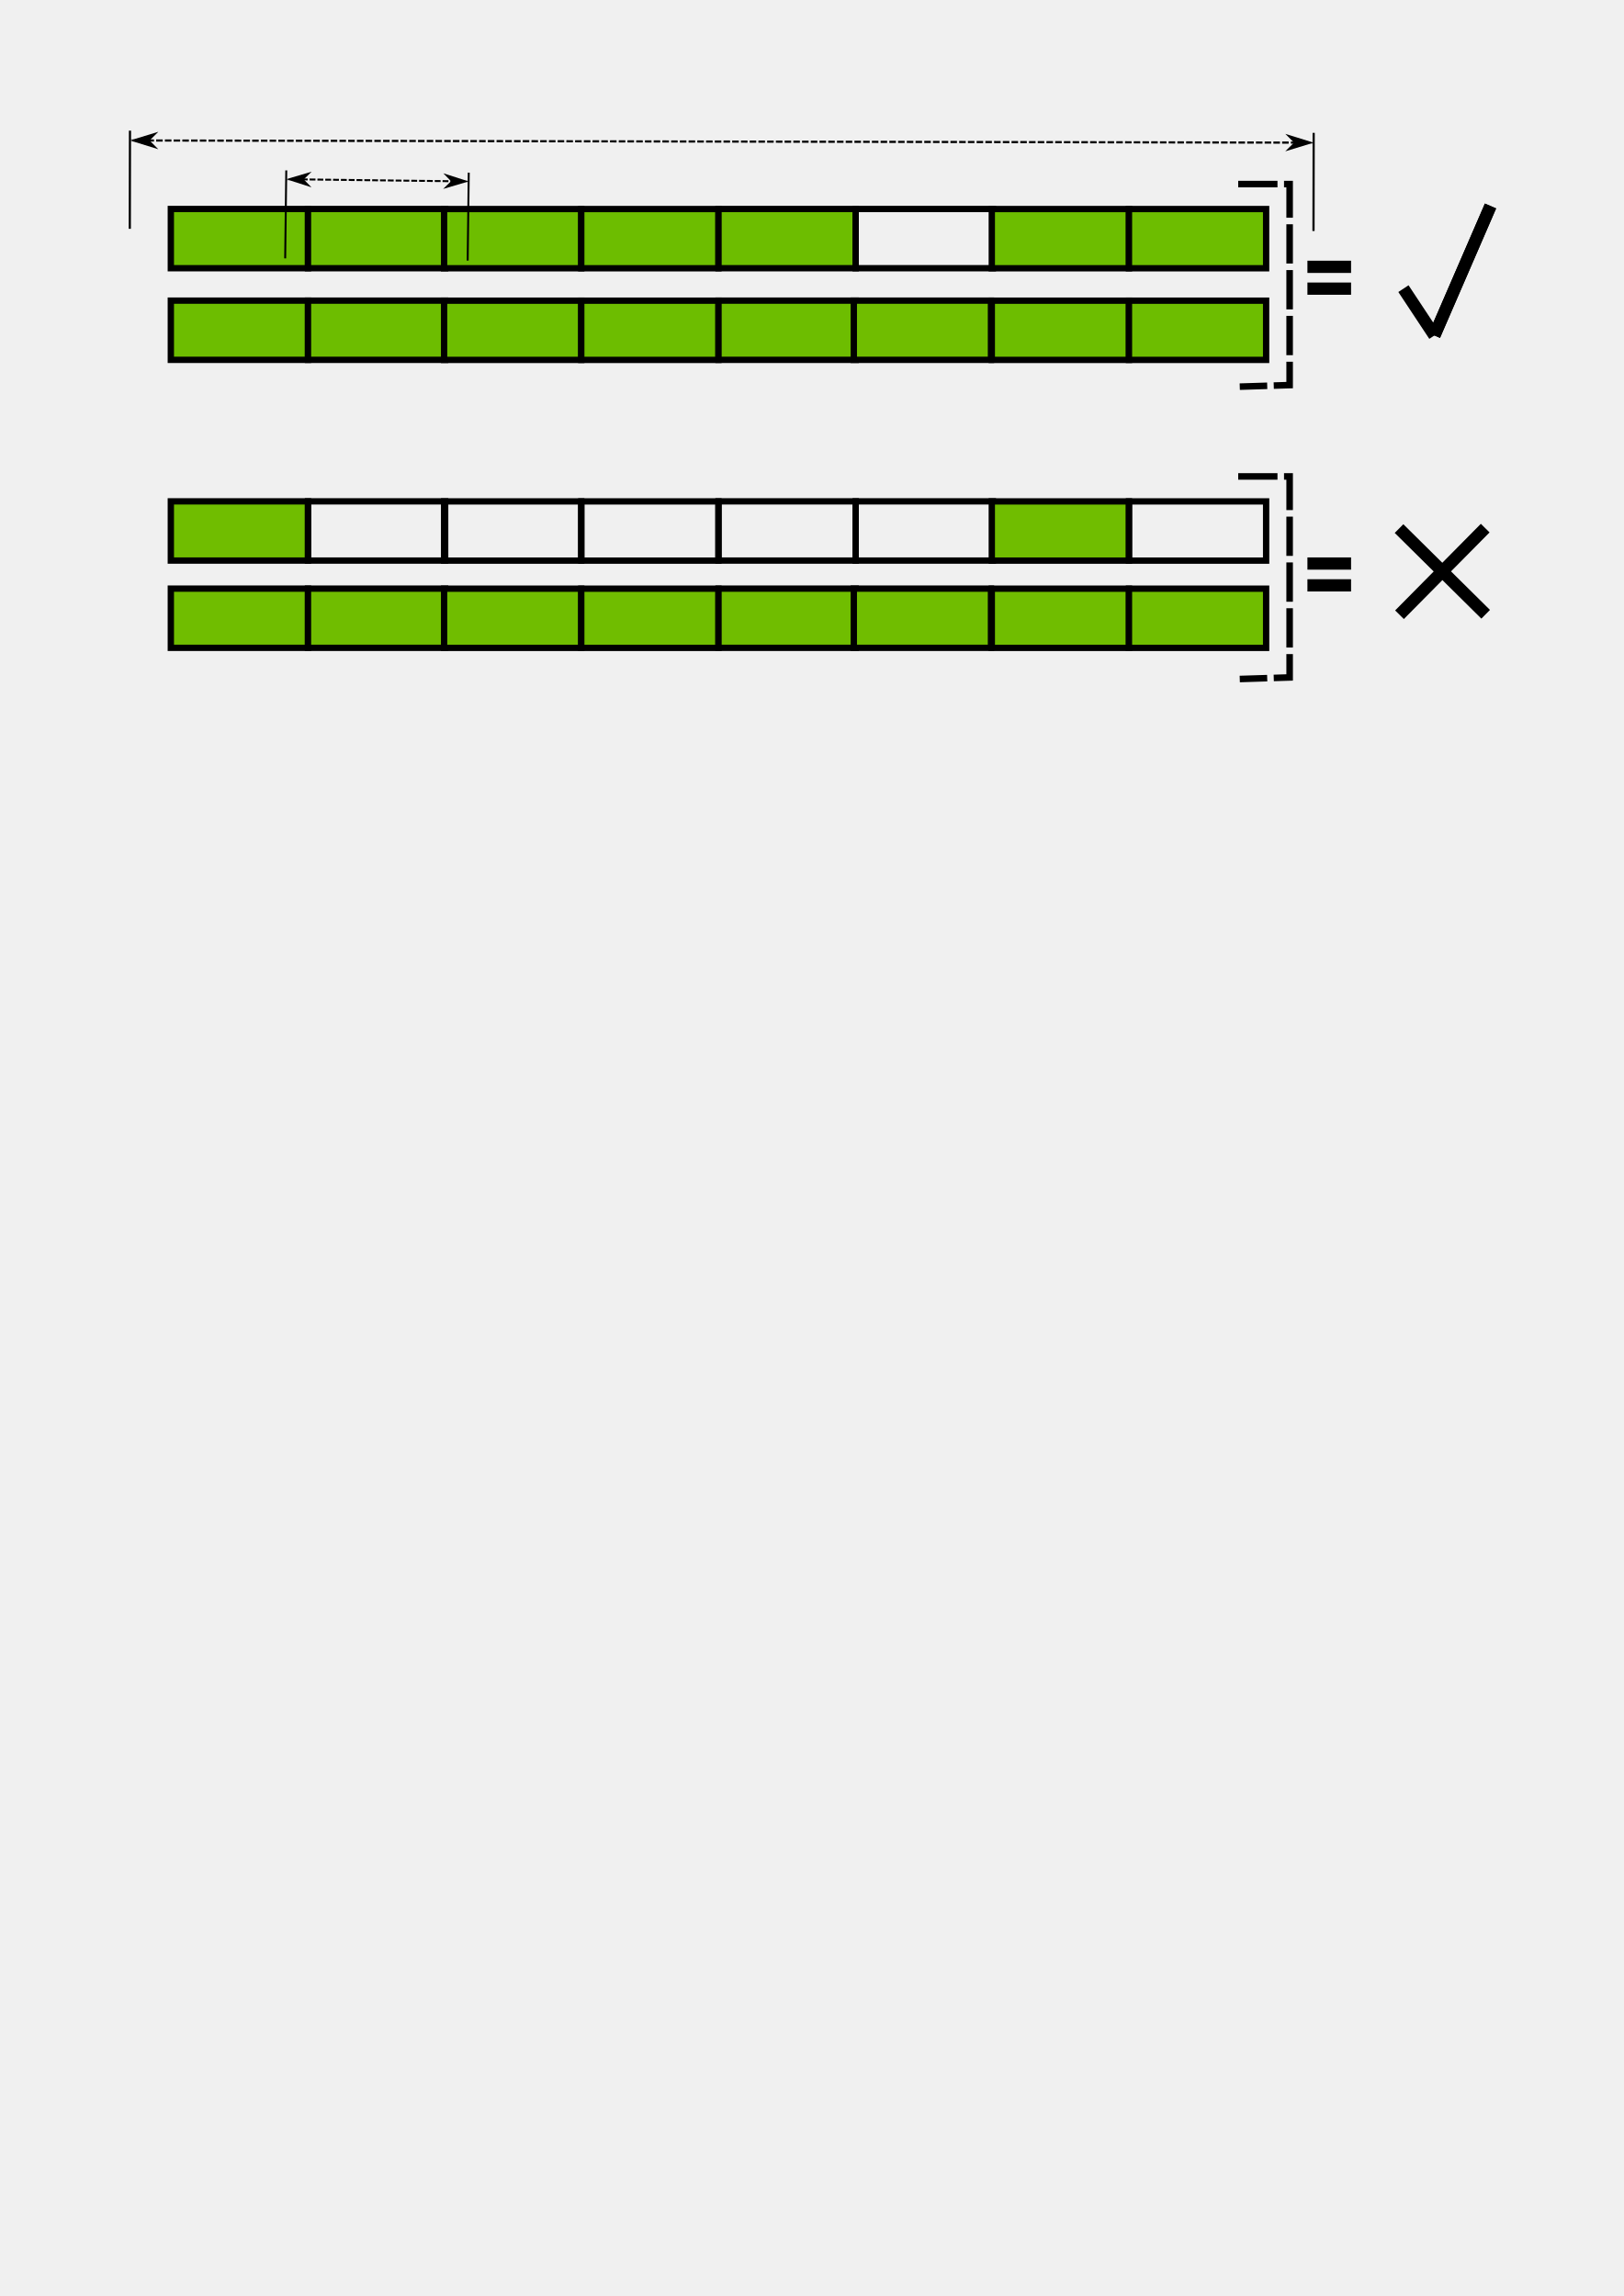
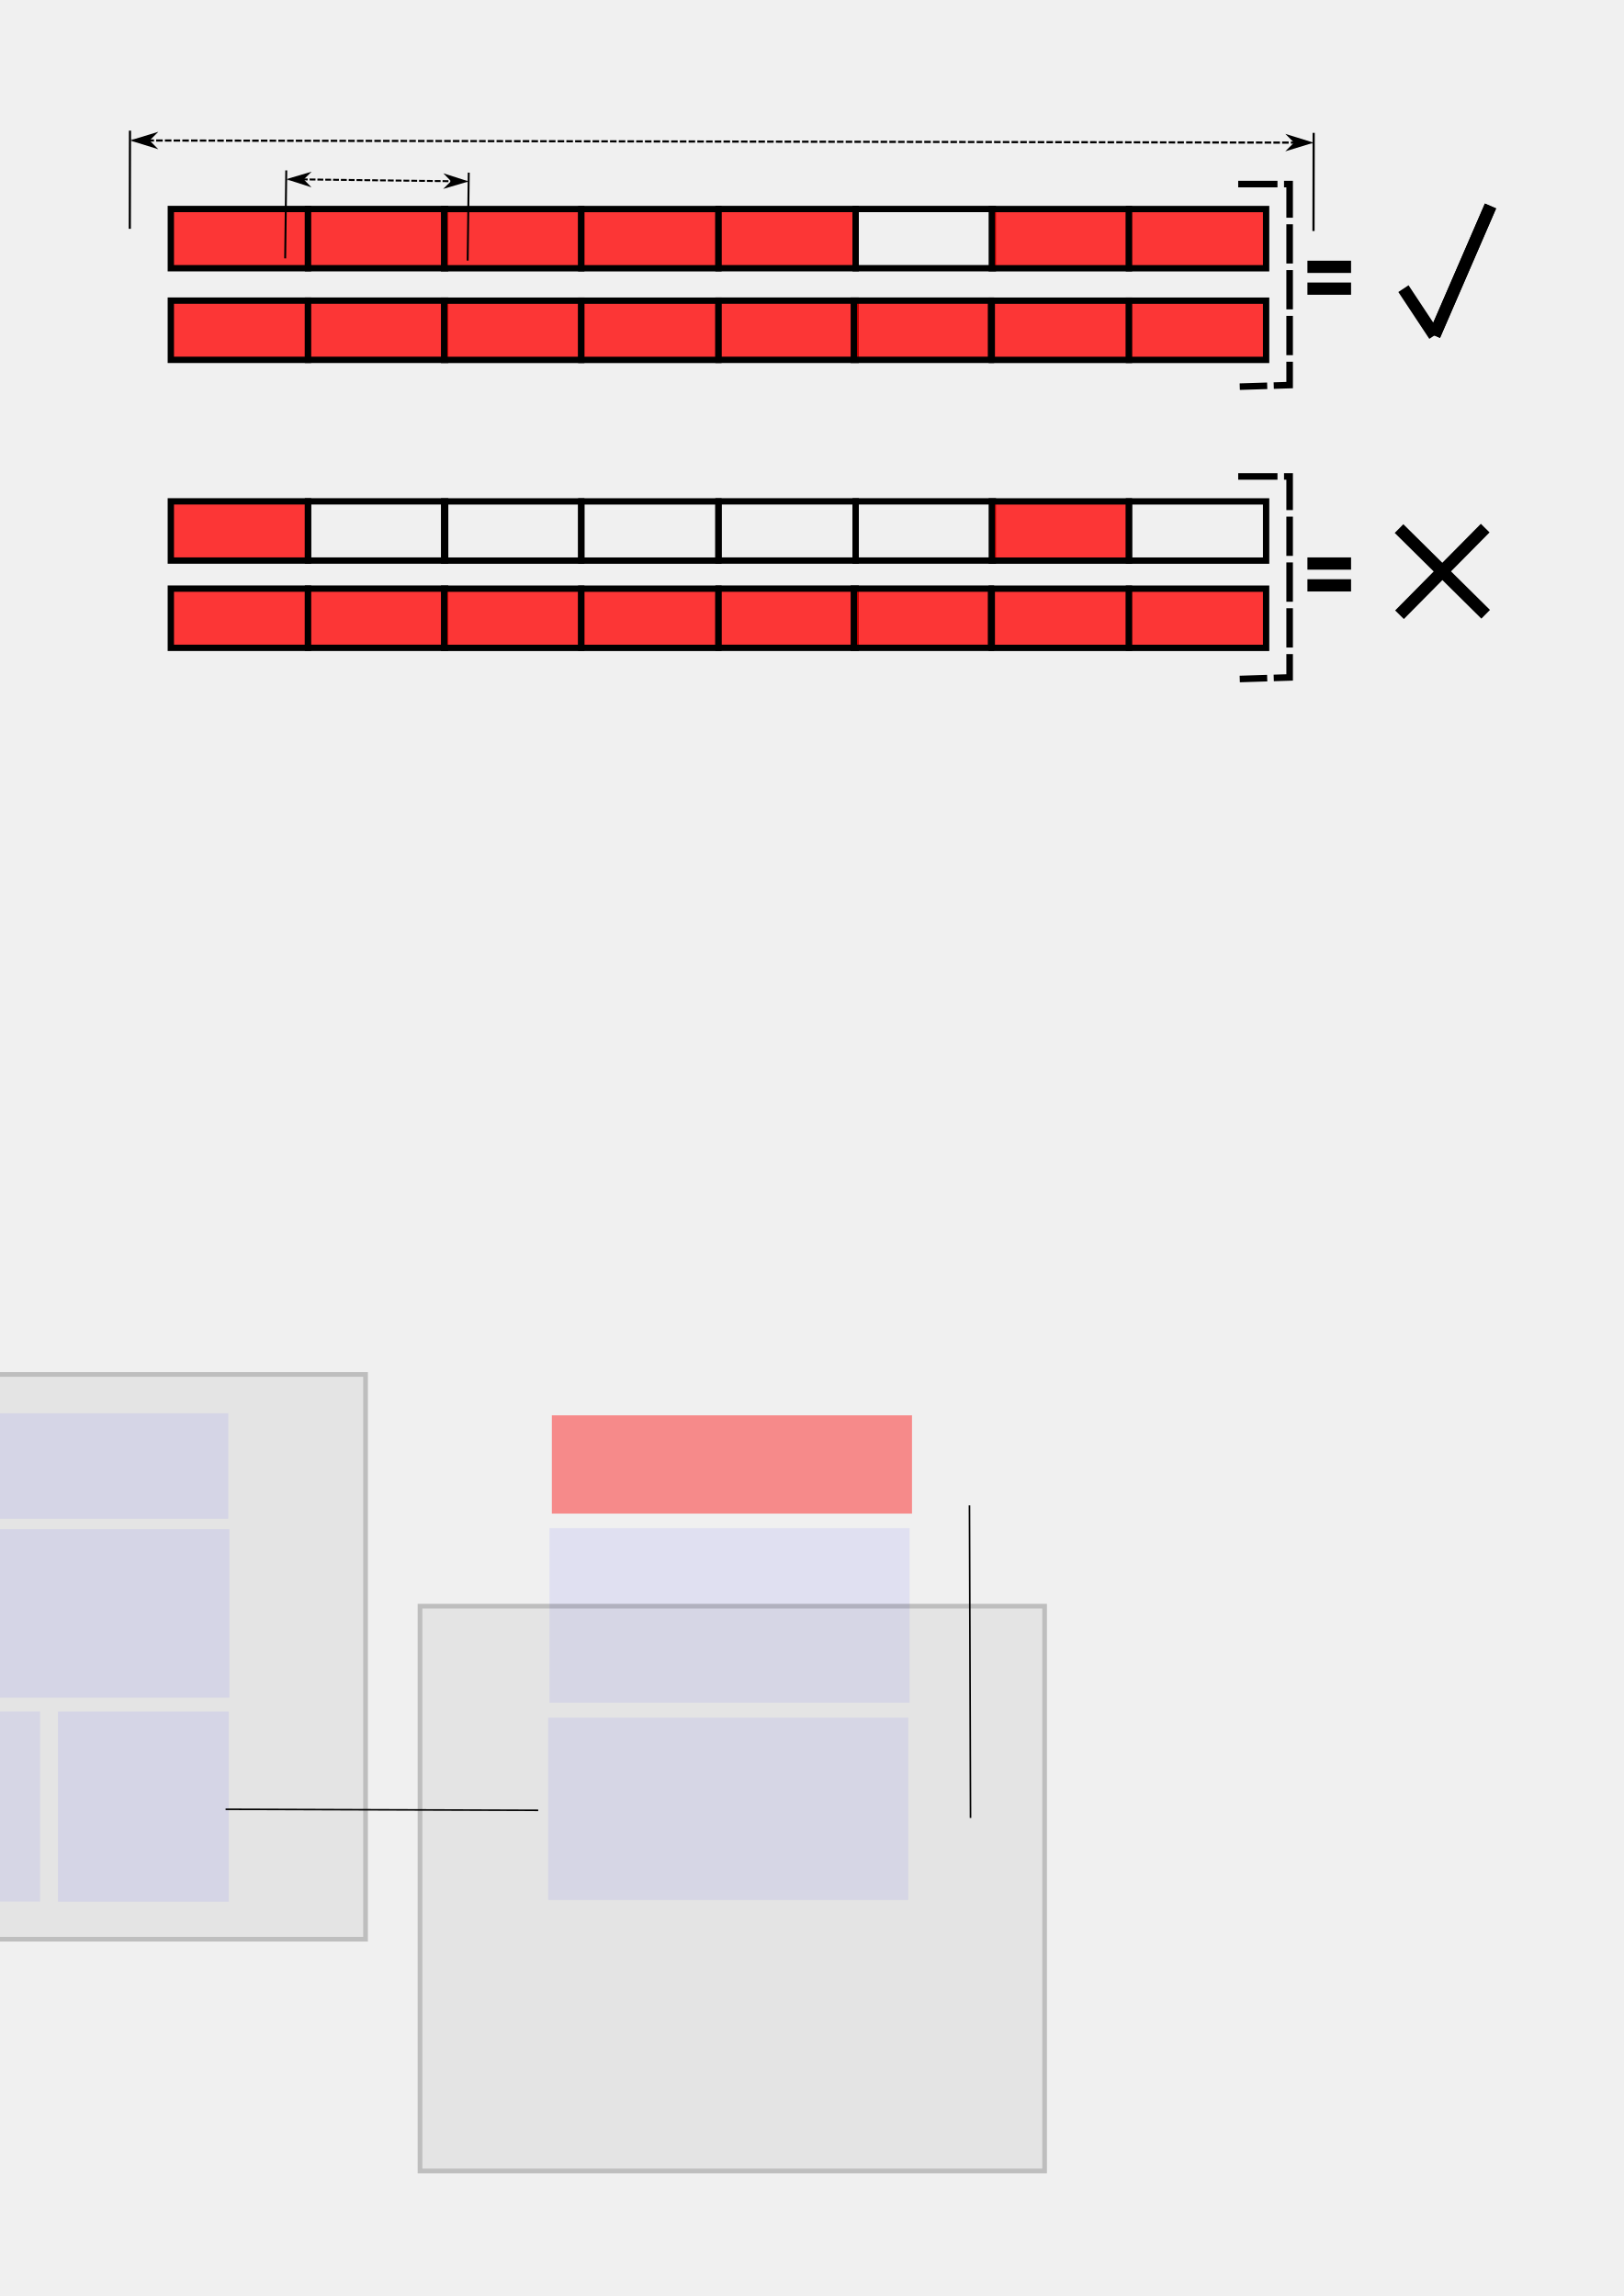
<svg xmlns="http://www.w3.org/2000/svg" xmlns:ns1="http://www.openswatchbook.org/uri/2009/osb" width="744.094" height="1052.362" id="svg2" version="1.1">
  <defs id="defs4">
    <marker style="overflow:visible" id="DistanceEnd" refX="0.0" refY="0.0" orient="auto">
      <g id="g2301">
        <path style="fill:none;stroke:#ffffff;stroke-width:1.15;stroke-linecap:square" d="M 0,0 L -2,0" id="path2316" />
        <path style="fill:#000000;fill-rule:evenodd;stroke:none" d="M 0,0 L -13,4 L -9,0 -13,-4 L 0,0 z " id="path2312" />
        <path style="fill:none;stroke:#000000;stroke-width:1;stroke-linecap:square" d="M 0,-4 L 0,40" id="path2314" />
      </g>
    </marker>
    <marker style="overflow:visible" id="DistanceStart" refX="0.0" refY="0.0" orient="auto">
      <g id="g2300">
        <path style="fill:none;stroke:#ffffff;stroke-width:1.15;stroke-linecap:square" d="M 0,0 L 2,0" id="path2306" />
        <path style="fill:#000000;fill-rule:evenodd;stroke:none" d="M 0,0 L 13,4 L 9,0 13,-4 L 0,0 z " id="path2302" />
        <path style="fill:none;stroke:#000000;stroke-width:1;stroke-linecap:square" d="M 0,-4 L 0,40" id="path2304" />
      </g>
    </marker>
    <linearGradient id="linearGradient3755" ns1:paint="solid">
      <stop style="stop-color:#1d8b00;stop-opacity:1;" offset="0" id="stop3757" />
    </linearGradient>
+     <marker orient="auto" refY="0" refX="0" id="Arrow1Lend-6-5-3-8-1" style="overflow:visible">
+       <path id="path3797-2-1-5-4-1" d="M 0,0 5,-5 -12.5,0 5,5 0,0 Z" style="fill-rule:evenodd;stroke:#000000;stroke-width:1pt" transform="matrix(-0.8,0,0,-0.8,-10,0)" />
+     </marker>
+     <marker orient="auto" refY="0" refX="0" id="Arrow1Lend-6-5-3-1" style="overflow:visible">
+       <path id="path3797-2-1-5-7" d="M 0,0 5,-5 -12.5,0 5,5 0,0 Z" style="fill-rule:evenodd;stroke:#000000;stroke-width:1pt" transform="matrix(-0.8,0,0,-0.8,-10,0)" />
+     </marker>
+     <marker orient="auto" refY="0" refX="0" id="Arrow1Lend-6-79" style="overflow:visible">
+       <path id="path3797-2-8" d="M 0,0 5,-5 -12.5,0 5,5 0,0 Z" style="fill-rule:evenodd;stroke:#000000;stroke-width:1pt" transform="matrix(-0.8,0,0,-0.8,-10,0)" />
+     </marker>
  </defs>
  <g id="layer1">
-     <rect style="fill:#6dbd00;fill-opacity:1;stroke:#000000;stroke-width:2.9;stroke-miterlimit:4;stroke-opacity:1;stroke-dasharray:none" id="rect3763" width="62.857" height="27.143" x="78.286" y="95.791" />
-     <rect y="95.791" x="141.143" height="27.143" width="62.857" id="rect3776" style="fill:#6dbd00;fill-opacity:1;stroke:#000000;stroke-width:2.9;stroke-miterlimit:4;stroke-opacity:1;stroke-dasharray:none" />
-     <rect style="fill:#6dbd00;fill-opacity:1;stroke:#000000;stroke-width:2.9;stroke-miterlimit:4;stroke-opacity:1;stroke-dasharray:none" id="rect3763-3" width="62.857" height="27.143" x="203.521" y="95.814" />
-     <rect y="95.814" x="266.378" height="27.143" width="62.857" id="rect3776-6" style="fill:#6dbd00;fill-opacity:1;stroke:#000000;stroke-width:2.9;stroke-miterlimit:4;stroke-opacity:1;stroke-dasharray:none" />
-     <rect y="95.791" x="329.276" height="27.143" width="62.857" id="rect3815" style="fill:#6dbd00;fill-opacity:1;stroke:#000000;stroke-width:2.9;stroke-miterlimit:4;stroke-opacity:1;stroke-dasharray:none" />
+     <rect style="fill:#ff0000;fill-opacity:0.776;stroke:#000000;stroke-width:2.9;stroke-miterlimit:4;stroke-opacity:1;stroke-dasharray:none" id="rect3763" width="62.857" height="27.143" x="78.286" y="95.791" />
+     <rect y="95.791" x="141.143" height="27.143" width="62.857" id="rect3776" style="fill:#ff0000;fill-opacity:0.776;stroke:#000000;stroke-width:2.9;stroke-miterlimit:4;stroke-opacity:1;stroke-dasharray:none" />
+     <rect style="fill:#ff0000;fill-opacity:0.776;stroke:#000000;stroke-width:2.9;stroke-miterlimit:4;stroke-opacity:1;stroke-dasharray:none" id="rect3763-3" width="62.857" height="27.143" x="203.521" y="95.814" />
+     <rect y="95.814" x="266.378" height="27.143" width="62.857" id="rect3776-6" style="fill:#ff0000;fill-opacity:0.776;stroke:#000000;stroke-width:2.9;stroke-miterlimit:4;stroke-opacity:1;stroke-dasharray:none" />
+     <rect y="95.791" x="329.276" height="27.143" width="62.857" id="rect3815" style="fill:#ff0000;fill-opacity:0.776;stroke:#000000;stroke-width:2.9;stroke-miterlimit:4;stroke-opacity:1;stroke-dasharray:none" />
    <rect style="fill:none;stroke:#000000;stroke-width:2.9;stroke-miterlimit:4;stroke-opacity:1;stroke-dasharray:none" id="rect3817" width="62.857" height="27.143" x="392.133" y="95.791" />
-     <rect y="95.814" x="454.511" height="27.143" width="62.857" id="rect3819" style="fill:#6dbd00;fill-opacity:1;stroke:#000000;stroke-width:2.9;stroke-miterlimit:4;stroke-opacity:1;stroke-dasharray:none" />
-     <rect style="fill:#6dbd00;fill-opacity:1;stroke:#000000;stroke-width:2.9;stroke-miterlimit:4;stroke-opacity:1;stroke-dasharray:none" id="rect3821" width="62.857" height="27.143" x="517.368" y="95.814" />
-     <rect y="229.791" x="78.286" height="27.143" width="62.857" id="rect3823" style="fill:#70bd00;fill-opacity:1;stroke:#000000;stroke-width:2.9;stroke-miterlimit:4;stroke-opacity:1;stroke-dasharray:none" />
+     <rect y="95.814" x="454.511" height="27.143" width="62.857" id="rect3819" style="fill:#ff0000;fill-opacity:0.776;stroke:#000000;stroke-width:2.9;stroke-miterlimit:4;stroke-opacity:1;stroke-dasharray:none" />
+     <rect style="fill:#ff0000;fill-opacity:0.776;stroke:#000000;stroke-width:2.9;stroke-miterlimit:4;stroke-opacity:1;stroke-dasharray:none" id="rect3821" width="62.857" height="27.143" x="517.368" y="95.814" />
+     <rect y="229.791" x="78.286" height="27.143" width="62.857" id="rect3823" style="fill:#ff0000;fill-opacity:0.776;stroke:#000000;stroke-width:2.9;stroke-miterlimit:4;stroke-opacity:1;stroke-dasharray:none" />
    <rect style="fill:none;stroke:#000000;stroke-width:2.9;stroke-miterlimit:4;stroke-opacity:1;stroke-dasharray:none" id="rect3825" width="62.857" height="27.143" x="141.143" y="229.791" />
    <rect y="229.814" x="203.521" height="27.143" width="62.857" id="rect3827" style="fill:none;stroke:#000000;stroke-width:2.9;stroke-miterlimit:4;stroke-opacity:1;stroke-dasharray:none" />
    <rect style="fill:none;stroke:#000000;stroke-width:2.9;stroke-miterlimit:4;stroke-opacity:1;stroke-dasharray:none" id="rect3829" width="62.857" height="27.143" x="266.378" y="229.814" />
    <rect style="fill:none;stroke:#000000;stroke-width:2.9;stroke-miterlimit:4;stroke-opacity:1;stroke-dasharray:none" id="rect3831" width="62.857" height="27.143" x="329.276" y="229.791" />
    <rect y="229.791" x="392.133" height="27.143" width="62.857" id="rect3833" style="fill:none;stroke:#000000;stroke-width:2.9;stroke-miterlimit:4;stroke-opacity:1;stroke-dasharray:none" />
-     <rect style="fill:#70bd00;fill-opacity:1;stroke:#000000;stroke-width:2.9;stroke-miterlimit:4;stroke-opacity:1;stroke-dasharray:none" id="rect3835" width="62.857" height="27.143" x="454.511" y="229.814" />
+     <rect style="fill:#ff0000;fill-opacity:0.776;stroke:#000000;stroke-width:2.9;stroke-miterlimit:4;stroke-opacity:1;stroke-dasharray:none" id="rect3835" width="62.857" height="27.143" x="454.511" y="229.814" />
    <rect y="229.814" x="517.368" height="27.143" width="62.857" id="rect3837" style="fill:none;stroke:#000000;stroke-width:2.9;stroke-miterlimit:4;stroke-opacity:1;stroke-dasharray:none" />
    <path style="fill:none;stroke:#000000;stroke-width:1;stroke-linecap:butt;stroke-linejoin:miter;stroke-miterlimit:4;stroke-opacity:1;stroke-dasharray:3, 1;stroke-dashoffset:0;marker-start:url(#DistanceStart);marker-end:url(#DistanceEnd)" d="m 59.558,64.377 542.452,1.01" id="path3843" />
    <flowRoot xml:space="preserve" id="flowRoot4490" style="font-size:13px;font-style:normal;font-weight:normal;line-height:125%;letter-spacing:0px;word-spacing:0px;fill:#000000;fill-opacity:1;stroke:none;font-family:Sans" transform="translate(62,-60)">
      <flowRegion id="flowRegion4492">
        <rect id="rect4494" width="35.355" height="19.193" x="254.558" y="106.859" />
      </flowRegion>
      <flowPara id="flowPara4496">4seg</flowPara>
    </flowRoot>
    <path id="path4498" d="m 131.134,82.129 83.633,1.027" style="fill:none;stroke:#000000;stroke-width:0.896;stroke-linecap:butt;stroke-linejoin:miter;stroke-miterlimit:4;stroke-opacity:1;stroke-dasharray:2.688, 0.896;stroke-dashoffset:0;marker-start:url(#DistanceStart);marker-end:url(#DistanceEnd)" />
    <flowRoot xml:space="preserve" id="flowRoot4500" style="font-size:13px;font-style:normal;font-weight:normal;line-height:125%;letter-spacing:0px;word-spacing:0px;fill:#000000;fill-opacity:1;stroke:none;font-family:Sans" transform="translate(26,-74)">
      <flowRegion id="flowRegion4502">
        <rect id="rect4504" width="37.376" height="16.162" x="128.289" y="140.194" />
      </flowRegion>
      <flowPara id="flowPara4506">20ms</flowPara>
    </flowRoot>
    <flowRoot xml:space="preserve" id="flowRoot4508" style="fill:black;stroke:none;stroke-opacity:1;stroke-width:1px;stroke-linejoin:miter;stroke-linecap:butt;fill-opacity:1;font-family:Sans;font-style:normal;font-weight:normal;font-size:13px;line-height:125%;letter-spacing:0px;word-spacing:0px">
      <flowRegion id="flowRegion4510">
        <rect id="rect4512" width="1.01" height="23.234" x="27.274" y="180.601" />
      </flowRegion>
      <flowPara id="flowPara4514" />
    </flowRoot>
    <flowRoot xml:space="preserve" id="flowRoot4516" style="font-size:13px;font-style:normal;font-weight:normal;line-height:125%;letter-spacing:0px;word-spacing:0px;fill:#000000;fill-opacity:1;stroke:none;font-family:Sans" transform="translate(26,-84)">
      <flowRegion id="flowRegion4518">
        <rect id="rect4520" width="28.284" height="27.274" x="9.091" y="183.631" />
      </flowRegion>
      <flowPara id="flowPara4522">(a)</flowPara>
    </flowRoot>
    <flowRoot transform="translate(26.12924,51.37221)" xml:space="preserve" id="flowRoot4516-7" style="font-size:13px;font-style:normal;font-weight:normal;line-height:125%;letter-spacing:0px;word-spacing:0px;fill:#000000;fill-opacity:1;stroke:none;font-family:Sans">
      <flowRegion id="flowRegion4518-5">
        <rect id="rect4520-3" width="28.284" height="27.274" x="9.091" y="183.631" />
      </flowRegion>
      <flowPara id="flowPara4522-5">(b)</flowPara>
    </flowRoot>
    <flowRoot xml:space="preserve" id="flowRoot3032" style="font-size:18px;font-style:normal;font-weight:bold;line-height:125%;letter-spacing:0px;word-spacing:0px;fill:#000000;fill-opacity:1;stroke:none;font-family:Sans;-inkscape-font-specification:Sans Bold" transform="translate(16,-2)">
      <flowRegion id="flowRegion3034">
        <rect id="rect3036" width="19.193" height="30.305" x="87.883" y="98.778" style="font-size:18px;font-weight:bold;-inkscape-font-specification:Sans Bold" />
      </flowRegion>
      <flowPara id="flowPara3038">1</flowPara>
    </flowRoot>
    <flowRoot transform="translate(78,-2)" style="font-size:18px;font-style:normal;font-weight:bold;line-height:125%;letter-spacing:0px;word-spacing:0px;fill:#000000;fill-opacity:1;stroke:none;font-family:Sans;-inkscape-font-specification:Sans Bold" id="flowRoot3054" xml:space="preserve">
      <flowRegion id="flowRegion3056">
        <rect style="font-size:18px;font-weight:bold;-inkscape-font-specification:Sans Bold" y="98.778" x="87.883" height="30.305" width="19.193" id="rect3058" />
      </flowRegion>
      <flowPara id="flowPara3060">1</flowPara>
    </flowRoot>
    <flowRoot xml:space="preserve" id="flowRoot3062" style="font-size:18px;font-style:normal;font-weight:bold;line-height:125%;letter-spacing:0px;word-spacing:0px;fill:#000000;fill-opacity:1;stroke:none;font-family:Sans;-inkscape-font-specification:Sans Bold" transform="translate(140,-2)">
      <flowRegion id="flowRegion3064">
        <rect id="rect3066" width="19.193" height="30.305" x="87.883" y="98.778" style="font-size:18px;font-weight:bold;-inkscape-font-specification:Sans Bold" />
      </flowRegion>
      <flowPara id="flowPara3068">1</flowPara>
    </flowRoot>
    <flowRoot transform="translate(202,-2)" style="font-size:18px;font-style:normal;font-weight:bold;line-height:125%;letter-spacing:0px;word-spacing:0px;fill:#000000;fill-opacity:1;stroke:none;font-family:Sans;-inkscape-font-specification:Sans Bold" id="flowRoot3070" xml:space="preserve">
      <flowRegion id="flowRegion3072">
        <rect style="font-size:18px;font-weight:bold;-inkscape-font-specification:Sans Bold" y="98.778" x="87.883" height="30.305" width="19.193" id="rect3074" />
      </flowRegion>
      <flowPara id="flowPara3076">1</flowPara>
    </flowRoot>
    <flowRoot xml:space="preserve" id="flowRoot3078" style="font-size:18px;font-style:normal;font-weight:bold;line-height:125%;letter-spacing:0px;word-spacing:0px;fill:#000000;fill-opacity:1;stroke:none;font-family:Sans;-inkscape-font-specification:Sans Bold" transform="translate(266,-2)">
      <flowRegion id="flowRegion3080">
        <rect id="rect3082" width="19.193" height="30.305" x="87.883" y="98.778" style="font-size:18px;font-weight:bold;-inkscape-font-specification:Sans Bold" />
      </flowRegion>
      <flowPara id="flowPara3084">1</flowPara>
    </flowRoot>
    <flowRoot transform="translate(392,-2)" style="font-size:18px;font-style:normal;font-weight:bold;line-height:125%;letter-spacing:0px;word-spacing:0px;fill:#000000;fill-opacity:1;stroke:none;font-family:Sans;-inkscape-font-specification:Sans Bold" id="flowRoot3086" xml:space="preserve">
      <flowRegion id="flowRegion3088">
        <rect style="font-size:18px;font-weight:bold;-inkscape-font-specification:Sans Bold" y="98.778" x="87.883" height="30.305" width="19.193" id="rect3090" />
      </flowRegion>
      <flowPara id="flowPara3092">1</flowPara>
    </flowRoot>
    <flowRoot xml:space="preserve" id="flowRoot3094" style="font-size:18px;font-style:normal;font-weight:bold;line-height:125%;letter-spacing:0px;word-spacing:0px;fill:#000000;fill-opacity:1;stroke:none;font-family:Sans;-inkscape-font-specification:Sans Bold" transform="translate(454,-2)">
      <flowRegion id="flowRegion3096">
        <rect id="rect3098" width="19.193" height="30.305" x="87.883" y="98.778" style="font-size:18px;font-weight:bold;-inkscape-font-specification:Sans Bold" />
      </flowRegion>
      <flowPara id="flowPara3100">1</flowPara>
    </flowRoot>
    <flowRoot transform="translate(392,132)" style="font-size:18px;font-style:normal;font-weight:bold;line-height:125%;letter-spacing:0px;word-spacing:0px;fill:#000000;fill-opacity:1;stroke:none;font-family:Sans;-inkscape-font-specification:Sans Bold" id="flowRoot3102" xml:space="preserve">
      <flowRegion id="flowRegion3104">
        <rect style="font-size:18px;font-weight:bold;-inkscape-font-specification:Sans Bold" y="98.778" x="87.883" height="30.305" width="19.193" id="rect3106" />
      </flowRegion>
      <flowPara id="flowPara3108">1</flowPara>
    </flowRoot>
    <flowRoot xml:space="preserve" id="flowRoot3110" style="font-size:18px;font-style:normal;font-weight:bold;line-height:125%;letter-spacing:0px;word-spacing:0px;fill:#000000;fill-opacity:1;stroke:none;font-family:Sans;-inkscape-font-specification:Sans Bold" transform="translate(16,132)">
      <flowRegion id="flowRegion3112">
        <rect id="rect3114" width="19.193" height="30.305" x="87.883" y="98.778" style="font-size:18px;font-weight:bold;-inkscape-font-specification:Sans Bold" />
      </flowRegion>
      <flowPara id="flowPara3116">1</flowPara>
    </flowRoot>
    <flowRoot transform="translate(78,132)" style="font-size:18px;font-style:normal;font-weight:bold;line-height:125%;letter-spacing:0px;word-spacing:0px;fill:#000000;fill-opacity:1;stroke:none;font-family:Sans;-inkscape-font-specification:Sans Bold" id="flowRoot3118" xml:space="preserve">
      <flowRegion id="flowRegion3120">
        <rect style="font-size:18px;font-weight:bold;-inkscape-font-specification:Sans Bold" y="98.778" x="87.883" height="30.305" width="19.193" id="rect3122" />
      </flowRegion>
      <flowPara id="flowPara3124">0</flowPara>
    </flowRoot>
    <flowRoot xml:space="preserve" id="flowRoot3126" style="font-size:18px;font-style:normal;font-weight:bold;line-height:125%;letter-spacing:0px;word-spacing:0px;fill:#000000;fill-opacity:1;stroke:none;font-family:Sans;-inkscape-font-specification:Sans Bold" transform="translate(140,132)">
      <flowRegion id="flowRegion3128">
        <rect id="rect3130" width="19.193" height="30.305" x="87.883" y="98.778" style="font-size:18px;font-weight:bold;-inkscape-font-specification:Sans Bold" />
      </flowRegion>
      <flowPara id="flowPara3132">0</flowPara>
    </flowRoot>
    <flowRoot transform="translate(202,132)" style="font-size:18px;font-style:normal;font-weight:bold;line-height:125%;letter-spacing:0px;word-spacing:0px;fill:#000000;fill-opacity:1;stroke:none;font-family:Sans;-inkscape-font-specification:Sans Bold" id="flowRoot3134" xml:space="preserve">
      <flowRegion id="flowRegion3136">
        <rect style="font-size:18px;font-weight:bold;-inkscape-font-specification:Sans Bold" y="98.778" x="87.883" height="30.305" width="19.193" id="rect3138" />
      </flowRegion>
      <flowPara id="flowPara3140">0</flowPara>
    </flowRoot>
    <flowRoot xml:space="preserve" id="flowRoot3142" style="font-size:18px;font-style:normal;font-weight:bold;line-height:125%;letter-spacing:0px;word-spacing:0px;fill:#000000;fill-opacity:1;stroke:none;font-family:Sans;-inkscape-font-specification:Sans Bold" transform="translate(266,132)">
      <flowRegion id="flowRegion3144">
        <rect id="rect3146" width="19.193" height="30.305" x="87.883" y="98.778" style="font-size:18px;font-weight:bold;-inkscape-font-specification:Sans Bold" />
      </flowRegion>
      <flowPara id="flowPara3148">0</flowPara>
    </flowRoot>
    <flowRoot transform="translate(330,132)" style="font-size:18px;font-style:normal;font-weight:bold;line-height:125%;letter-spacing:0px;word-spacing:0px;fill:#000000;fill-opacity:1;stroke:none;font-family:Sans;-inkscape-font-specification:Sans Bold" id="flowRoot3150" xml:space="preserve">
      <flowRegion id="flowRegion3152">
        <rect style="font-size:18px;font-weight:bold;-inkscape-font-specification:Sans Bold" y="98.778" x="87.883" height="30.305" width="19.193" id="rect3154" />
      </flowRegion>
      <flowPara id="flowPara3156">0</flowPara>
    </flowRoot>
    <flowRoot xml:space="preserve" id="flowRoot3158" style="font-size:18px;font-style:normal;font-weight:bold;line-height:125%;letter-spacing:0px;word-spacing:0px;fill:#000000;fill-opacity:1;stroke:none;font-family:Sans;-inkscape-font-specification:Sans Bold" transform="translate(330,-2)">
      <flowRegion id="flowRegion3160">
        <rect id="rect3162" width="19.193" height="30.305" x="87.883" y="98.778" style="font-size:18px;font-weight:bold;-inkscape-font-specification:Sans Bold" />
      </flowRegion>
      <flowPara id="flowPara3164">0</flowPara>
    </flowRoot>
    <flowRoot transform="translate(454,132)" style="font-size:18px;font-style:normal;font-weight:bold;line-height:125%;letter-spacing:0px;word-spacing:0px;fill:#000000;fill-opacity:1;stroke:none;font-family:Sans;-inkscape-font-specification:Sans Bold" id="flowRoot3166" xml:space="preserve">
      <flowRegion id="flowRegion3168">
        <rect style="font-size:18px;font-weight:bold;-inkscape-font-specification:Sans Bold" y="98.778" x="87.883" height="30.305" width="19.193" id="rect3170" />
      </flowRegion>
      <flowPara id="flowPara3172">0</flowPara>
    </flowRoot>
-     <rect y="137.791" x="78.286" height="27.143" width="62.857" id="rect3174" style="fill:#6dbd00;fill-opacity:1;stroke:#000000;stroke-width:2.9;stroke-miterlimit:4;stroke-opacity:1;stroke-dasharray:none" />
-     <rect style="fill:#6dbd00;fill-opacity:1;stroke:#000000;stroke-width:2.9;stroke-miterlimit:4;stroke-opacity:1;stroke-dasharray:none" id="rect3176" width="62.857" height="27.143" x="141.143" y="137.791" />
-     <rect y="137.814" x="203.521" height="27.143" width="62.857" id="rect3178" style="fill:#6dbd00;fill-opacity:1;stroke:#000000;stroke-width:2.9;stroke-miterlimit:4;stroke-opacity:1;stroke-dasharray:none" />
-     <rect style="fill:#6dbd00;fill-opacity:1;stroke:#000000;stroke-width:2.9;stroke-miterlimit:4;stroke-opacity:1;stroke-dasharray:none" id="rect3180" width="62.857" height="27.143" x="266.378" y="137.814" />
-     <rect style="fill:#6dbd00;fill-opacity:1;stroke:#000000;stroke-width:2.9;stroke-miterlimit:4;stroke-opacity:1;stroke-dasharray:none" id="rect3182" width="62.857" height="27.143" x="329.276" y="137.791" />
-     <rect style="fill:#6dbd00;fill-opacity:1;stroke:#000000;stroke-width:2.9;stroke-miterlimit:4;stroke-opacity:1;stroke-dasharray:none" id="rect3186" width="62.857" height="27.143" x="454.511" y="137.814" />
-     <rect y="137.814" x="517.368" height="27.143" width="62.857" id="rect3188" style="fill:#6dbd00;fill-opacity:1;stroke:#000000;stroke-width:2.9;stroke-miterlimit:4;stroke-opacity:1;stroke-dasharray:none" />
+     <rect y="137.791" x="78.286" height="27.143" width="62.857" id="rect3174" style="fill:#ff0000;fill-opacity:0.776;stroke:#000000;stroke-width:2.9;stroke-miterlimit:4;stroke-opacity:1;stroke-dasharray:none" />
+     <rect style="fill:#ff0000;fill-opacity:0.776;stroke:#000000;stroke-width:2.9;stroke-miterlimit:4;stroke-opacity:1;stroke-dasharray:none" id="rect3176" width="62.857" height="27.143" x="141.143" y="137.791" />
+     <rect y="137.814" x="203.521" height="27.143" width="62.857" id="rect3178" style="fill:#ff0000;fill-opacity:0.776;stroke:#000000;stroke-width:2.9;stroke-miterlimit:4;stroke-opacity:1;stroke-dasharray:none" />
+     <rect style="fill:#ff0000;fill-opacity:0.776;stroke:#000000;stroke-width:2.9;stroke-miterlimit:4;stroke-opacity:1;stroke-dasharray:none" id="rect3180" width="62.857" height="27.143" x="266.378" y="137.814" />
+     <rect style="fill:#ff0000;fill-opacity:0.776;stroke:#000000;stroke-width:2.9;stroke-miterlimit:4;stroke-opacity:1;stroke-dasharray:none" id="rect3182" width="62.857" height="27.143" x="329.276" y="137.791" />
+     <rect style="fill:#ff0000;fill-opacity:0.776;stroke:#000000;stroke-width:2.9;stroke-miterlimit:4;stroke-opacity:1;stroke-dasharray:none" id="rect3186" width="62.857" height="27.143" x="454.511" y="137.814" />
+     <rect y="137.814" x="517.368" height="27.143" width="62.857" id="rect3188" style="fill:#ff0000;fill-opacity:0.776;stroke:#000000;stroke-width:2.9;stroke-miterlimit:4;stroke-opacity:1;stroke-dasharray:none" />
    <flowRoot transform="translate(16,40)" style="font-size:18px;font-style:normal;font-weight:bold;line-height:125%;letter-spacing:0px;word-spacing:0px;fill:#000000;fill-opacity:1;stroke:none;font-family:Sans;-inkscape-font-specification:Sans Bold" id="flowRoot3190" xml:space="preserve">
      <flowRegion id="flowRegion3192">
        <rect style="font-size:18px;font-weight:bold;-inkscape-font-specification:Sans Bold" y="98.778" x="87.883" height="30.305" width="19.193" id="rect3194" />
      </flowRegion>
      <flowPara id="flowPara3196">1</flowPara>
    </flowRoot>
    <flowRoot xml:space="preserve" id="flowRoot3198" style="font-size:18px;font-style:normal;font-weight:bold;line-height:125%;letter-spacing:0px;word-spacing:0px;fill:#000000;fill-opacity:1;stroke:none;font-family:Sans;-inkscape-font-specification:Sans Bold" transform="translate(78,40)">
      <flowRegion id="flowRegion3200">
        <rect id="rect3202" width="19.193" height="30.305" x="87.883" y="98.778" style="font-size:18px;font-weight:bold;-inkscape-font-specification:Sans Bold" />
      </flowRegion>
      <flowPara id="flowPara3204">1</flowPara>
    </flowRoot>
    <flowRoot transform="translate(140,40)" style="font-size:18px;font-style:normal;font-weight:bold;line-height:125%;letter-spacing:0px;word-spacing:0px;fill:#000000;fill-opacity:1;stroke:none;font-family:Sans;-inkscape-font-specification:Sans Bold" id="flowRoot3206" xml:space="preserve">
      <flowRegion id="flowRegion3208">
        <rect style="font-size:18px;font-weight:bold;-inkscape-font-specification:Sans Bold" y="98.778" x="87.883" height="30.305" width="19.193" id="rect3210" />
      </flowRegion>
      <flowPara id="flowPara3212">1</flowPara>
    </flowRoot>
    <flowRoot xml:space="preserve" id="flowRoot3214" style="font-size:18px;font-style:normal;font-weight:bold;line-height:125%;letter-spacing:0px;word-spacing:0px;fill:#000000;fill-opacity:1;stroke:none;font-family:Sans;-inkscape-font-specification:Sans Bold" transform="translate(202,40)">
      <flowRegion id="flowRegion3216">
        <rect id="rect3218" width="19.193" height="30.305" x="87.883" y="98.778" style="font-size:18px;font-weight:bold;-inkscape-font-specification:Sans Bold" />
      </flowRegion>
      <flowPara id="flowPara3220">1</flowPara>
    </flowRoot>
    <flowRoot transform="translate(266,40)" style="font-size:18px;font-style:normal;font-weight:bold;line-height:125%;letter-spacing:0px;word-spacing:0px;fill:#000000;fill-opacity:1;stroke:none;font-family:Sans;-inkscape-font-specification:Sans Bold" id="flowRoot3222" xml:space="preserve">
      <flowRegion id="flowRegion3224">
        <rect style="font-size:18px;font-weight:bold;-inkscape-font-specification:Sans Bold" y="98.778" x="87.883" height="30.305" width="19.193" id="rect3226" />
      </flowRegion>
      <flowPara id="flowPara3228">1</flowPara>
    </flowRoot>
    <flowRoot xml:space="preserve" id="flowRoot3230" style="font-size:18px;font-style:normal;font-weight:bold;line-height:125%;letter-spacing:0px;word-spacing:0px;fill:#000000;fill-opacity:1;stroke:none;font-family:Sans;-inkscape-font-specification:Sans Bold" transform="translate(392,40)">
      <flowRegion id="flowRegion3232">
        <rect id="rect3234" width="19.193" height="30.305" x="87.883" y="98.778" style="font-size:18px;font-weight:bold;-inkscape-font-specification:Sans Bold" />
      </flowRegion>
      <flowPara id="flowPara3236">1</flowPara>
    </flowRoot>
    <flowRoot transform="translate(454,40)" style="font-size:18px;font-style:normal;font-weight:bold;line-height:125%;letter-spacing:0px;word-spacing:0px;fill:#000000;fill-opacity:1;stroke:none;font-family:Sans;-inkscape-font-specification:Sans Bold" id="flowRoot3238" xml:space="preserve">
      <flowRegion id="flowRegion3240">
        <rect style="font-size:18px;font-weight:bold;-inkscape-font-specification:Sans Bold" y="98.778" x="87.883" height="30.305" width="19.193" id="rect3242" />
      </flowRegion>
      <flowPara id="flowPara3244">1</flowPara>
    </flowRoot>
-     <rect y="137.791" x="391.276" height="27.143" width="62.857" id="rect3254" style="fill:#70bd00;fill-opacity:1;stroke:#000000;stroke-width:2.9;stroke-miterlimit:4;stroke-opacity:1;stroke-dasharray:none" />
+     <rect y="137.791" x="391.276" height="27.143" width="62.857" id="rect3254" style="fill:#ff0000;fill-opacity:0.776;stroke:#000000;stroke-width:2.9;stroke-miterlimit:4;stroke-opacity:1;stroke-dasharray:none" />
    <flowRoot xml:space="preserve" id="flowRoot3256" style="font-size:18px;font-style:normal;font-weight:bold;line-height:125%;letter-spacing:0px;word-spacing:0px;fill:#000000;fill-opacity:1;stroke:none;font-family:Sans;-inkscape-font-specification:Sans Bold" transform="translate(328,40)">
      <flowRegion id="flowRegion3258">
        <rect id="rect3260" width="19.193" height="30.305" x="87.883" y="98.778" style="font-size:18px;font-weight:bold;-inkscape-font-specification:Sans Bold" />
      </flowRegion>
      <flowPara id="flowPara3262">1</flowPara>
    </flowRoot>
-     <rect style="fill:#70bd00;fill-opacity:1;stroke:#000000;stroke-width:2.9;stroke-miterlimit:4;stroke-opacity:1;stroke-dasharray:none" id="rect3264" width="62.857" height="27.143" x="78.286" y="269.791" />
-     <rect y="269.791" x="141.143" height="27.143" width="62.857" id="rect3266" style="fill:#70bd00;fill-opacity:1;stroke:#000000;stroke-width:2.9;stroke-miterlimit:4;stroke-opacity:1;stroke-dasharray:none" />
-     <rect style="fill:#70bd00;fill-opacity:1;stroke:#000000;stroke-width:2.9;stroke-miterlimit:4;stroke-opacity:1;stroke-dasharray:none" id="rect3268" width="62.857" height="27.143" x="203.521" y="269.814" />
-     <rect y="269.814" x="266.378" height="27.143" width="62.857" id="rect3270" style="fill:#70bd00;fill-opacity:1;stroke:#000000;stroke-width:2.9;stroke-miterlimit:4;stroke-opacity:1;stroke-dasharray:none" />
-     <rect y="269.791" x="329.276" height="27.143" width="62.857" id="rect3272" style="fill:#70bd00;fill-opacity:1;stroke:#000000;stroke-width:2.9;stroke-miterlimit:4;stroke-opacity:1;stroke-dasharray:none" />
-     <rect y="269.814" x="454.511" height="27.143" width="62.857" id="rect3274" style="fill:#70bd00;fill-opacity:1;stroke:#000000;stroke-width:2.9;stroke-miterlimit:4;stroke-opacity:1;stroke-dasharray:none" />
-     <rect style="fill:#70bd00;fill-opacity:1;stroke:#000000;stroke-width:2.9;stroke-miterlimit:4;stroke-opacity:1;stroke-dasharray:none" id="rect3276" width="62.857" height="27.143" x="517.368" y="269.814" />
+     <rect style="fill:#ff0000;fill-opacity:0.776;stroke:#000000;stroke-width:2.9;stroke-miterlimit:4;stroke-opacity:1;stroke-dasharray:none" id="rect3264" width="62.857" height="27.143" x="78.286" y="269.791" />
+     <rect y="269.791" x="141.143" height="27.143" width="62.857" id="rect3266" style="fill:#ff0000;fill-opacity:0.776;stroke:#000000;stroke-width:2.9;stroke-miterlimit:4;stroke-opacity:1;stroke-dasharray:none" />
+     <rect style="fill:#ff0000;fill-opacity:0.776;stroke:#000000;stroke-width:2.9;stroke-miterlimit:4;stroke-opacity:1;stroke-dasharray:none" id="rect3268" width="62.857" height="27.143" x="203.521" y="269.814" />
+     <rect y="269.814" x="266.378" height="27.143" width="62.857" id="rect3270" style="fill:#ff0000;fill-opacity:0.776;stroke:#000000;stroke-width:2.9;stroke-miterlimit:4;stroke-opacity:1;stroke-dasharray:none" />
+     <rect y="269.791" x="329.276" height="27.143" width="62.857" id="rect3272" style="fill:#ff0000;fill-opacity:0.776;stroke:#000000;stroke-width:2.9;stroke-miterlimit:4;stroke-opacity:1;stroke-dasharray:none" />
+     <rect y="269.814" x="454.511" height="27.143" width="62.857" id="rect3274" style="fill:#ff0000;fill-opacity:0.776;stroke:#000000;stroke-width:2.9;stroke-miterlimit:4;stroke-opacity:1;stroke-dasharray:none" />
+     <rect style="fill:#ff0000;fill-opacity:0.776;stroke:#000000;stroke-width:2.9;stroke-miterlimit:4;stroke-opacity:1;stroke-dasharray:none;opacity:1" id="rect3276" width="62.857" height="27.143" x="517.368" y="269.814" />
    <flowRoot xml:space="preserve" id="flowRoot3278" style="font-size:18px;font-style:normal;font-weight:bold;line-height:125%;letter-spacing:0px;word-spacing:0px;fill:#000000;fill-opacity:1;stroke:none;font-family:Sans;-inkscape-font-specification:Sans Bold" transform="translate(16,172)">
      <flowRegion id="flowRegion3280">
        <rect id="rect3282" width="19.193" height="30.305" x="87.883" y="98.778" style="font-size:18px;font-weight:bold;-inkscape-font-specification:Sans Bold" />
      </flowRegion>
      <flowPara id="flowPara3284">1</flowPara>
    </flowRoot>
    <flowRoot transform="translate(78,172)" style="font-size:18px;font-style:normal;font-weight:bold;line-height:125%;letter-spacing:0px;word-spacing:0px;fill:#000000;fill-opacity:1;stroke:none;font-family:Sans;-inkscape-font-specification:Sans Bold" id="flowRoot3286" xml:space="preserve">
      <flowRegion id="flowRegion3288">
        <rect style="font-size:18px;font-weight:bold;-inkscape-font-specification:Sans Bold" y="98.778" x="87.883" height="30.305" width="19.193" id="rect3290" />
      </flowRegion>
      <flowPara id="flowPara3292">1</flowPara>
    </flowRoot>
    <flowRoot xml:space="preserve" id="flowRoot3294" style="font-size:18px;font-style:normal;font-weight:bold;line-height:125%;letter-spacing:0px;word-spacing:0px;fill:#000000;fill-opacity:1;stroke:none;font-family:Sans;-inkscape-font-specification:Sans Bold" transform="translate(140,172)">
      <flowRegion id="flowRegion3296">
        <rect id="rect3298" width="19.193" height="30.305" x="87.883" y="98.778" style="font-size:18px;font-weight:bold;-inkscape-font-specification:Sans Bold" />
      </flowRegion>
      <flowPara id="flowPara3300">1</flowPara>
    </flowRoot>
    <flowRoot transform="translate(202,172)" style="font-size:18px;font-style:normal;font-weight:bold;line-height:125%;letter-spacing:0px;word-spacing:0px;fill:#000000;fill-opacity:1;stroke:none;font-family:Sans;-inkscape-font-specification:Sans Bold" id="flowRoot3302" xml:space="preserve">
      <flowRegion id="flowRegion3304">
        <rect style="font-size:18px;font-weight:bold;-inkscape-font-specification:Sans Bold" y="98.778" x="87.883" height="30.305" width="19.193" id="rect3306" />
      </flowRegion>
      <flowPara id="flowPara3308">1</flowPara>
    </flowRoot>
    <flowRoot xml:space="preserve" id="flowRoot3310" style="font-size:18px;font-style:normal;font-weight:bold;line-height:125%;letter-spacing:0px;word-spacing:0px;fill:#000000;fill-opacity:1;stroke:none;font-family:Sans;-inkscape-font-specification:Sans Bold" transform="translate(266,172)">
      <flowRegion id="flowRegion3312">
        <rect id="rect3314" width="19.193" height="30.305" x="87.883" y="98.778" style="font-size:18px;font-weight:bold;-inkscape-font-specification:Sans Bold" />
      </flowRegion>
      <flowPara id="flowPara3316">1</flowPara>
    </flowRoot>
    <flowRoot transform="translate(392,172)" style="font-size:18px;font-style:normal;font-weight:bold;line-height:125%;letter-spacing:0px;word-spacing:0px;fill:#000000;fill-opacity:1;stroke:none;font-family:Sans;-inkscape-font-specification:Sans Bold" id="flowRoot3318" xml:space="preserve">
      <flowRegion id="flowRegion3320">
        <rect style="font-size:18px;font-weight:bold;-inkscape-font-specification:Sans Bold" y="98.778" x="87.883" height="30.305" width="19.193" id="rect3322" />
      </flowRegion>
      <flowPara id="flowPara3324">1</flowPara>
    </flowRoot>
    <flowRoot xml:space="preserve" id="flowRoot3326" style="font-size:18px;font-style:normal;font-weight:bold;line-height:125%;letter-spacing:0px;word-spacing:0px;fill:#000000;fill-opacity:1;stroke:none;font-family:Sans;-inkscape-font-specification:Sans Bold" transform="translate(454,172)">
      <flowRegion id="flowRegion3328">
        <rect id="rect3330" width="19.193" height="30.305" x="87.883" y="98.778" style="font-size:18px;font-weight:bold;-inkscape-font-specification:Sans Bold" />
      </flowRegion>
      <flowPara id="flowPara3332">1</flowPara>
    </flowRoot>
-     <rect style="fill:#70bd00;fill-opacity:1;stroke:#000000;stroke-width:2.9;stroke-miterlimit:4;stroke-opacity:1;stroke-dasharray:none" id="rect3334" width="62.857" height="27.143" x="391.276" y="269.791" />
+     <rect style="fill:#ff0000;fill-opacity:0.776;stroke:#000000;stroke-width:2.9;stroke-miterlimit:4;stroke-opacity:1;stroke-dasharray:none" id="rect3334" width="62.857" height="27.143" x="391.276" y="269.791" />
    <flowRoot transform="translate(328,172)" style="font-size:18px;font-style:normal;font-weight:bold;line-height:125%;letter-spacing:0px;word-spacing:0px;fill:#000000;fill-opacity:1;stroke:none;font-family:Sans;-inkscape-font-specification:Sans Bold" id="flowRoot3336" xml:space="preserve">
      <flowRegion id="flowRegion3338">
        <rect style="font-size:18px;font-weight:bold;-inkscape-font-specification:Sans Bold" y="98.778" x="87.883" height="30.305" width="19.193" id="rect3340" />
      </flowRegion>
      <flowPara id="flowPara3342">1</flowPara>
    </flowRoot>
    <path style="fill:none;stroke:#000000;stroke-width:3;stroke-linecap:butt;stroke-linejoin:miter;stroke-miterlimit:4;stroke-opacity:1;stroke-dasharray:18, 3;stroke-dashoffset:0" d="m 567.429,84.362 23.571,0 0,92.143 -22.857,0.714" id="path3344" />
    <path id="path4144" d="m 567.429,218.362 23.571,0 0,92.143 -22.857,0.714" style="fill:none;stroke:#000000;stroke-width:3;stroke-linecap:butt;stroke-linejoin:miter;stroke-miterlimit:4;stroke-opacity:1;stroke-dasharray:18, 3;stroke-dashoffset:0" />
    <path style="fill:#000000;fill-opacity:1;stroke:#000000;stroke-width:5.61;stroke-linecap:butt;stroke-linejoin:miter;stroke-miterlimit:4;stroke-opacity:1;stroke-dasharray:none" d="m 599.152,258.296 20.001,0" id="path4151" />
    <path id="path4155" d="m 599.152,268.296 20.001,0" style="fill:#000000;fill-opacity:1;stroke:#000000;stroke-width:5.61;stroke-linecap:butt;stroke-linejoin:miter;stroke-miterlimit:4;stroke-opacity:1;stroke-dasharray:none" />
    <path id="path4157" d="m 599.152,122.296 20.001,0" style="fill:#000000;fill-opacity:1;stroke:#000000;stroke-width:5.61;stroke-linecap:butt;stroke-linejoin:miter;stroke-miterlimit:4;stroke-opacity:1;stroke-dasharray:none" />
    <path style="fill:#000000;fill-opacity:1;stroke:#000000;stroke-width:5.61;stroke-linecap:butt;stroke-linejoin:miter;stroke-miterlimit:4;stroke-opacity:1;stroke-dasharray:none" d="m 599.152,132.296 20.001,0" id="path4159" />
    <path id="path4161" d="m 643.152,132.296 14.193,21.466" style="fill:#000000;fill-opacity:1;stroke:#000000;stroke-width:5.61;stroke-linecap:butt;stroke-linejoin:miter;stroke-miterlimit:4;stroke-opacity:1;stroke-dasharray:none" />
    <path style="fill:#000000;fill-opacity:1;stroke:#000000;stroke-width:5.61;stroke-linecap:butt;stroke-linejoin:miter;stroke-miterlimit:4;stroke-opacity:1;stroke-dasharray:none" d="M 683.053,94.415 657.345,153.762" id="path4163" />
    <path id="path4165" d="M 683.053,94.415 657.345,153.762" style="fill:#000000;fill-opacity:1;stroke:#000000;stroke-width:5.61;stroke-linecap:butt;stroke-linejoin:miter;stroke-miterlimit:4;stroke-opacity:1;stroke-dasharray:none" />
    <path style="fill:#000000;fill-opacity:1;stroke:#000000;stroke-width:5.61;stroke-linecap:butt;stroke-linejoin:miter;stroke-miterlimit:4;stroke-opacity:1;stroke-dasharray:none" d="m 680.625,242.058 -39.28,39.704" id="path4167" />
    <path id="path4169" d="M 680.836,281.55 641.133,242.27" style="fill:#000000;fill-opacity:1;stroke:#000000;stroke-width:5.61;stroke-linecap:butt;stroke-linejoin:miter;stroke-miterlimit:4;stroke-opacity:1;stroke-dasharray:none" />
+     <rect style="opacity:0.248;fill:#0000ff;fill-opacity:0.271;stroke:none;stroke-width:0.743;stroke-opacity:0.956" id="rect4450-6-6" width="78.304" height="87.162" x="-59.91" y="784.43" />
+     <rect style="opacity:0.248;fill:#0000ff;fill-opacity:0.271;stroke:none;stroke-width:0.743;stroke-opacity:0.956" id="rect4450-6-27" width="165.046" height="80.037" x="251.801" y="700.413" />
+     <rect style="opacity:0.248;fill:#0000ff;fill-opacity:0.271;stroke:none;stroke-width:0.743;stroke-opacity:0.956" id="rect4450-6-6-0" width="165.046" height="83.608" x="251.214" y="787.259" />
+     <rect style="opacity:0.54;fill:#ff0000;fill-opacity:0.778;stroke:none;stroke-width:0.743;stroke-opacity:0.956" id="rect4450-6-2-9" width="165.046" height="45.037" x="252.903" y="648.708" />
+     <flowRoot transform="matrix(1.115082,0,0,1.085228,224.4412,571.6747)" style="font-style:normal;font-weight:normal;font-size:13px;line-height:125%;font-family:Sans;letter-spacing:0px;word-spacing:0px;fill:#000000;fill-opacity:1;stroke:none" id="flowRoot12495" xml:space="preserve">
+       <flowRegion id="flowRegion12497">
+         <rect y="80.595" x="67.68" height="42.426" width="140.411" id="rect12499" />
+       </flowRegion>
+       <flowPara style="font-size:18px" id="flowPara12501">Alarma</flowPara>
+     </flowRoot>
+     <flowRoot xml:space="preserve" id="flowRoot12503" style="font-style:normal;font-weight:normal;font-size:13px;line-height:125%;font-family:Sans;letter-spacing:0px;word-spacing:0px;fill:#000000;fill-opacity:1;stroke:none" transform="matrix(1.115082,0,0,1.085228,173.5205,714.0855)">
+       <flowRegion id="flowRegion12505">
+         <rect id="rect12507" width="152.566" height="74.898" x="67.68" y="80.595" />
+       </flowRegion>
+       <flowPara id="flowPara12509" style="font-size:18px">
+         <flowSpan style="text-align:center;text-anchor:middle" id="flowSpan4697">Integración Tempora</flowSpan>l</flowPara>
+       <flowPara style="font-size:18px" id="flowPara4695" />
+     </flowRoot>
+     <flowRoot transform="matrix(1.115082,0,0,1.085228,170.0522,628.7269)" style="font-style:normal;font-weight:normal;font-size:13px;line-height:125%;font-family:Sans;text-align:center;letter-spacing:0px;word-spacing:0px;text-anchor:middle;fill:#000000;fill-opacity:1;stroke:none" id="flowRoot12511" xml:space="preserve">
+       <flowRegion id="flowRegion12513">
+         <rect y="80.595" x="67.68" height="59.911" width="162.29" id="rect12515" style="text-align:center;text-anchor:middle" />
+       </flowRegion>
+       <flowPara style="font-size:18px;text-align:center;text-anchor:middle" id="flowPara4699">Clasificación Sirena</flowPara>
+     </flowRoot>
+     <rect style="opacity:0.21;fill:#797979;fill-opacity:0.462;stroke:#000000;stroke-width:2.154;stroke-miterlimit:4;stroke-dasharray:none;stroke-opacity:1" id="rect12529-1" width="286.228" height="258.861" x="192.479" y="736.183" />
+     <rect style="opacity:0.21;fill:#797979;fill-opacity:0.462;stroke:#000000;stroke-width:2.154;stroke-miterlimit:4;stroke-dasharray:none;stroke-opacity:1" id="rect12529-1-5" width="286.228" height="258.861" x="-118.707" y="629.965" />
+     <rect style="opacity:0.248;fill:#0000ff;fill-opacity:0.271;stroke:none;stroke-width:0.743;stroke-opacity:0.956" id="rect4450-6-2-3" width="165.385" height="48.355" x="-60.775" y="647.789" />
+     <flowRoot xml:space="preserve" id="flowRoot12461" style="font-style:normal;font-weight:normal;font-size:13px;line-height:125%;font-family:Sans;letter-spacing:0px;word-spacing:0px;fill:#000000;fill-opacity:1;stroke:none" transform="matrix(1.115082,0,0,1.085228,-125.4642,232.0422)">
+       <flowRegion id="flowRegion12463">
+         <rect id="rect12465" width="114.648" height="55.693" x="73.741" y="393.743" />
+       </flowRegion>
+       <flowPara id="flowPara12467" style="font-size:18px;text-align:center;text-anchor:middle">Ventana</flowPara>
+     </flowRoot>
+     <flowRoot xml:space="preserve" id="flowRoot12461-8" style="font-style:normal;font-weight:normal;font-size:13px;line-height:125%;font-family:Sans;letter-spacing:0px;word-spacing:0px;fill:#000000;fill-opacity:1;stroke:none" transform="matrix(1.115082,0,0,1.085228,-121.4642,288.0422)">
+       <flowRegion id="flowRegion12463-3">
+         <rect id="rect12465-4" width="114.648" height="55.693" x="73.741" y="393.743" />
+       </flowRegion>
+       <flowPara id="flowPara12467-4" style="font-size:18px;text-align:center;text-anchor:middle">Substractor de Fondo</flowPara>
+     </flowRoot>
+     <rect style="opacity:0.248;fill:#0000ff;fill-opacity:0.271;stroke:none;stroke-width:0.743;stroke-opacity:0.956" id="rect4450-6-6-4" width="165.046" height="77.222" x="-59.935" y="700.896" />
+     <rect style="opacity:0.248;fill:#0000ff;fill-opacity:0.271;stroke:none;stroke-width:0.743;stroke-opacity:0.956" id="rect4450-6-6-1" width="78.304" height="87.162" x="26.549" y="784.476" />
+     <flowRoot xml:space="preserve" id="flowRoot12461-5" style="font-style:normal;font-weight:normal;font-size:13px;line-height:125%;font-family:Sans;letter-spacing:0px;word-spacing:0px;fill:#000000;fill-opacity:1;stroke:none" transform="matrix(0,-1.115082,1.085228,0,-461.215,974.187)">
+       <flowRegion id="flowRegion12463-1">
+         <rect id="rect12465-49" width="114.648" height="55.693" x="73.741" y="393.743" />
+       </flowRegion>
+       <flowPara id="flowPara12467-7" style="font-size:18px;text-align:center;text-anchor:middle">Fondo</flowPara>
+     </flowRoot>
+     <flowRoot xml:space="preserve" id="flowRoot12461-5-6" style="font-style:normal;font-weight:normal;font-size:13px;line-height:125%;font-family:Sans;letter-spacing:0px;word-spacing:0px;fill:#000000;fill-opacity:1;stroke:none" transform="matrix(0,-1.115082,1.085228,0,-391.0496,973.8216)">
+       <flowRegion id="flowRegion12463-1-7">
+         <rect id="rect12465-49-7" width="114.648" height="55.693" x="73.741" y="393.743" />
+       </flowRegion>
+       <flowPara id="flowPara12467-7-3" style="font-size:18px;text-align:center;text-anchor:middle">No </flowPara>
+       <flowPara style="font-size:18px;text-align:center;text-anchor:middle" id="flowPara4786">Fondo</flowPara>
+     </flowRoot>
+     <path style="fill:none;stroke:#000000;stroke-width:0.732px;stroke-linecap:butt;stroke-linejoin:miter;stroke-opacity:1" d="m 103.383,829.281 143.263,0.476" id="path12193" />
+     <path style="fill:none;stroke:#000000;stroke-width:0.732px;stroke-linecap:butt;stroke-linejoin:miter;stroke-opacity:1" d="m -88.206,682.094 -0.476,143.263" id="path12193-1-7-0" />
+     <path style="fill:none;stroke:#000000;stroke-width:0.732px;stroke-linecap:butt;stroke-linejoin:miter;stroke-opacity:1" d="M 444.757,833.251 444.281,689.988" id="path12193-1-7-5-9" />
  </g>
</svg>
